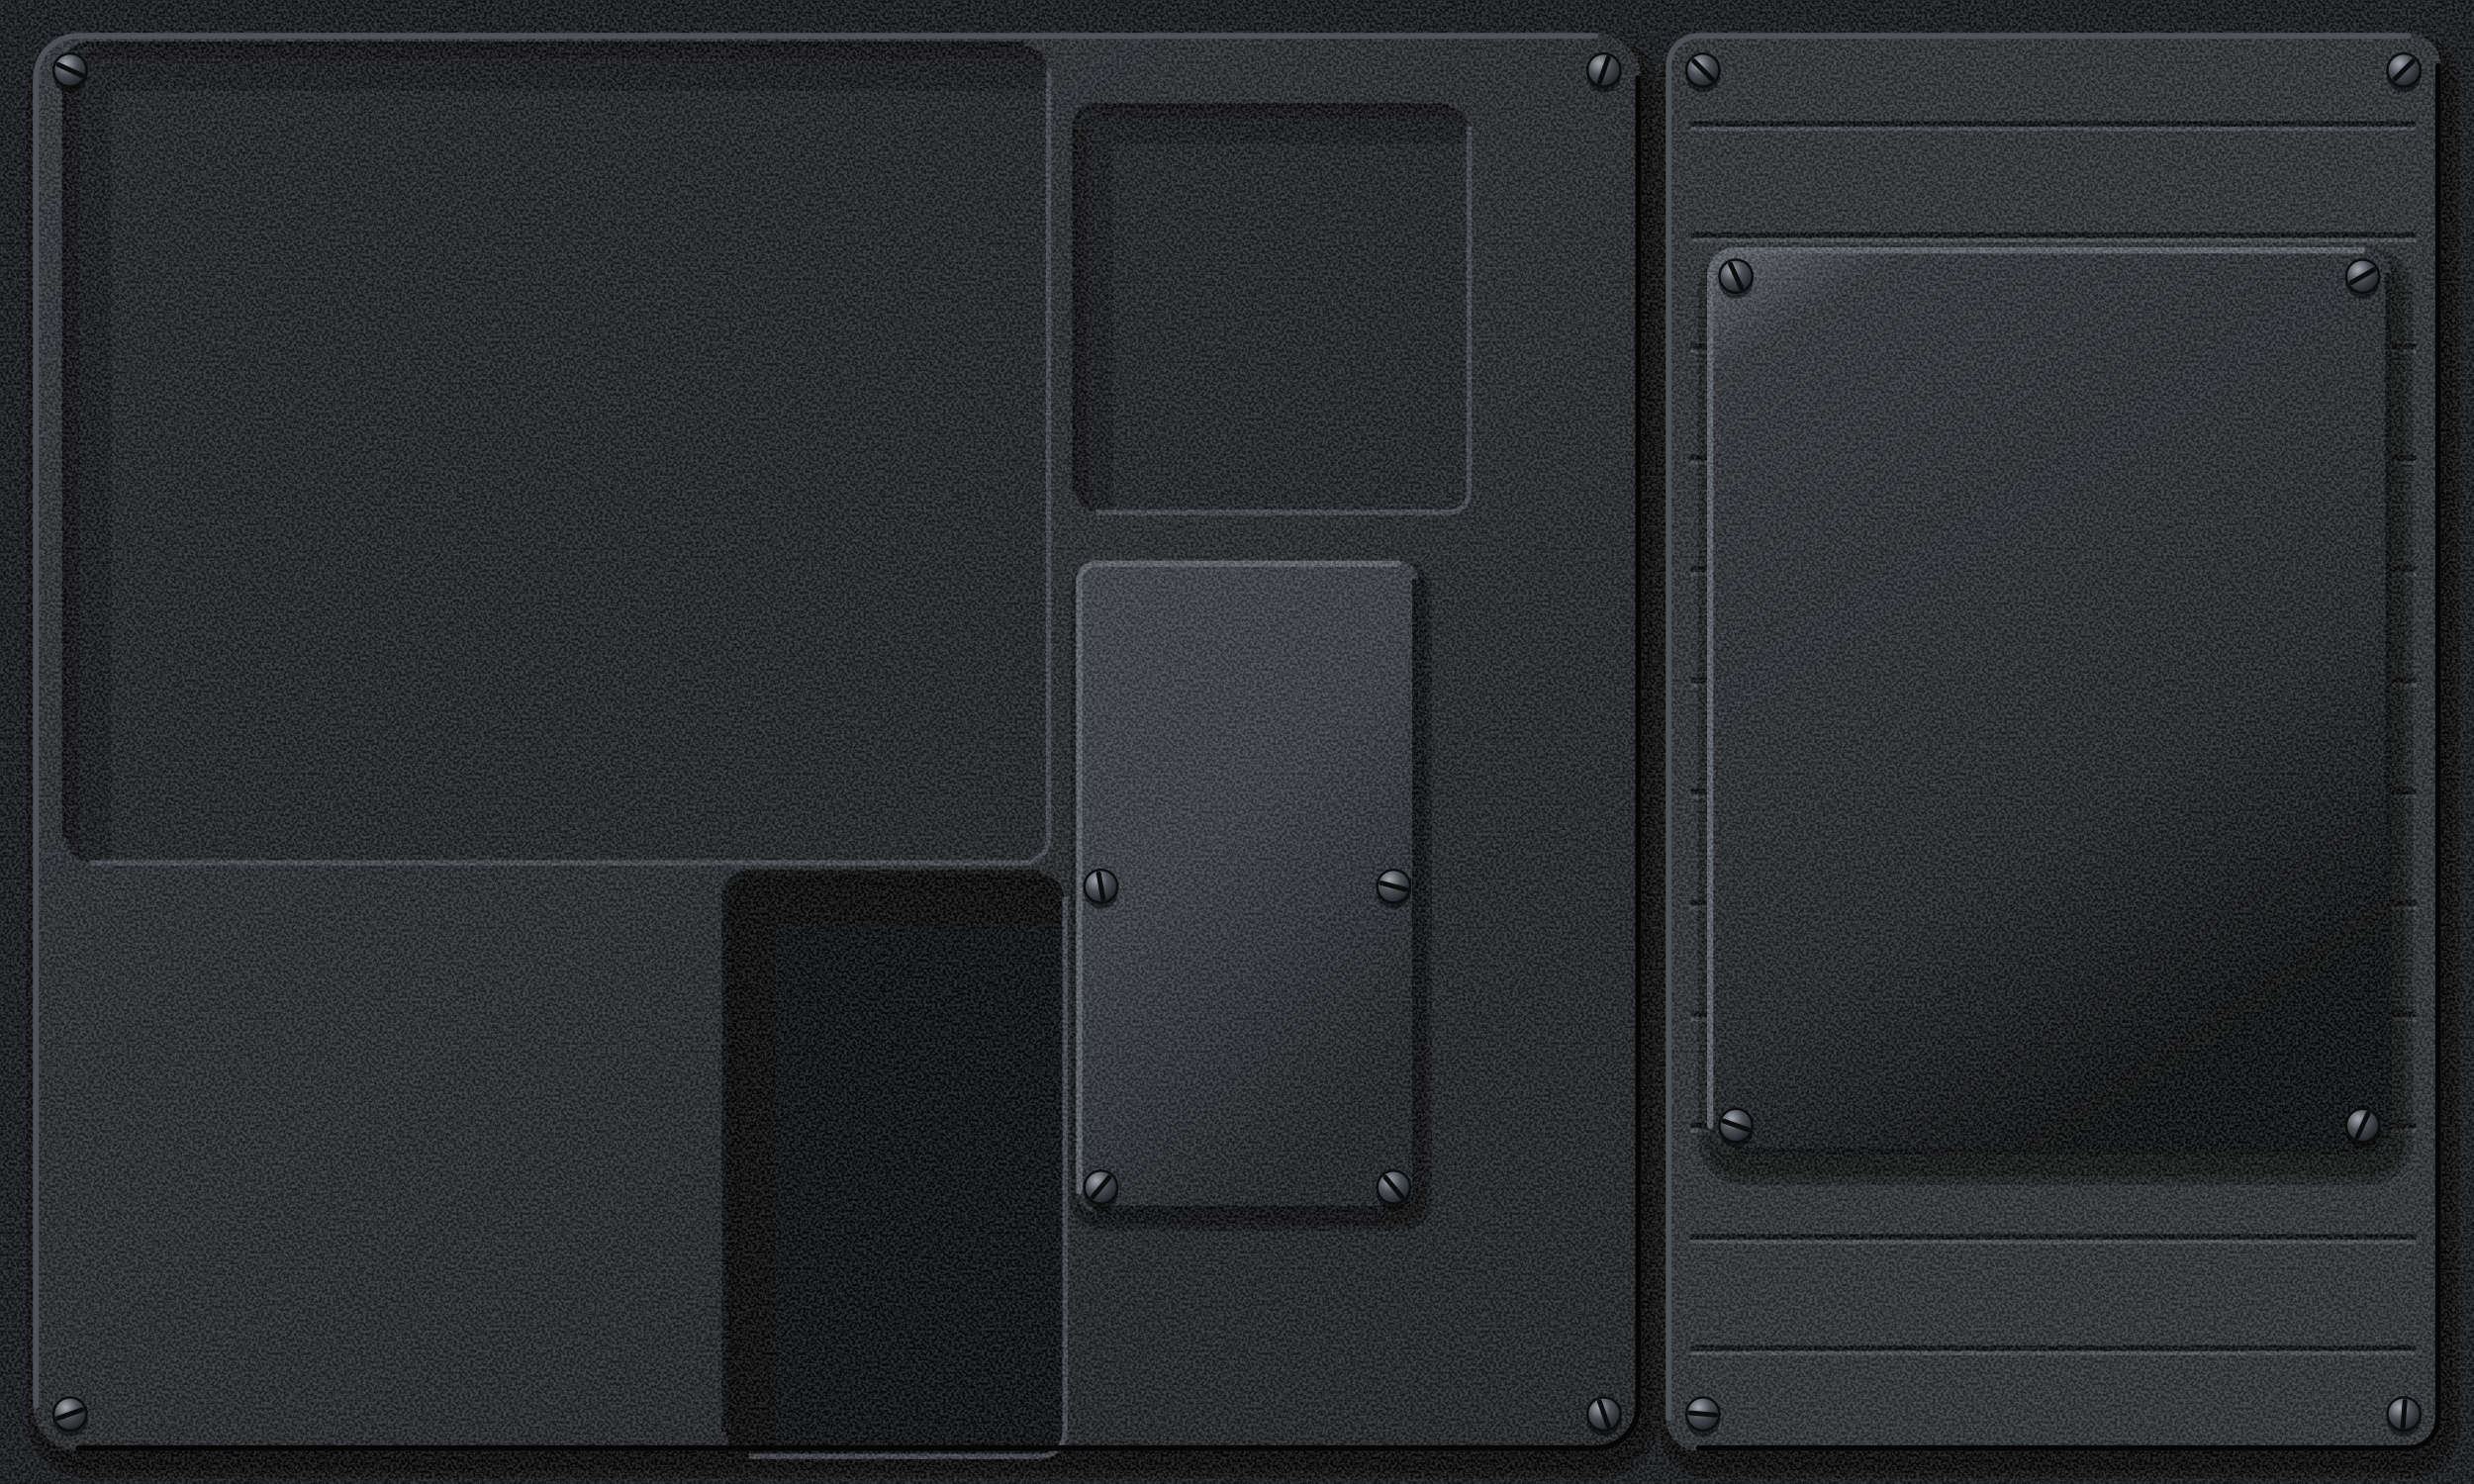
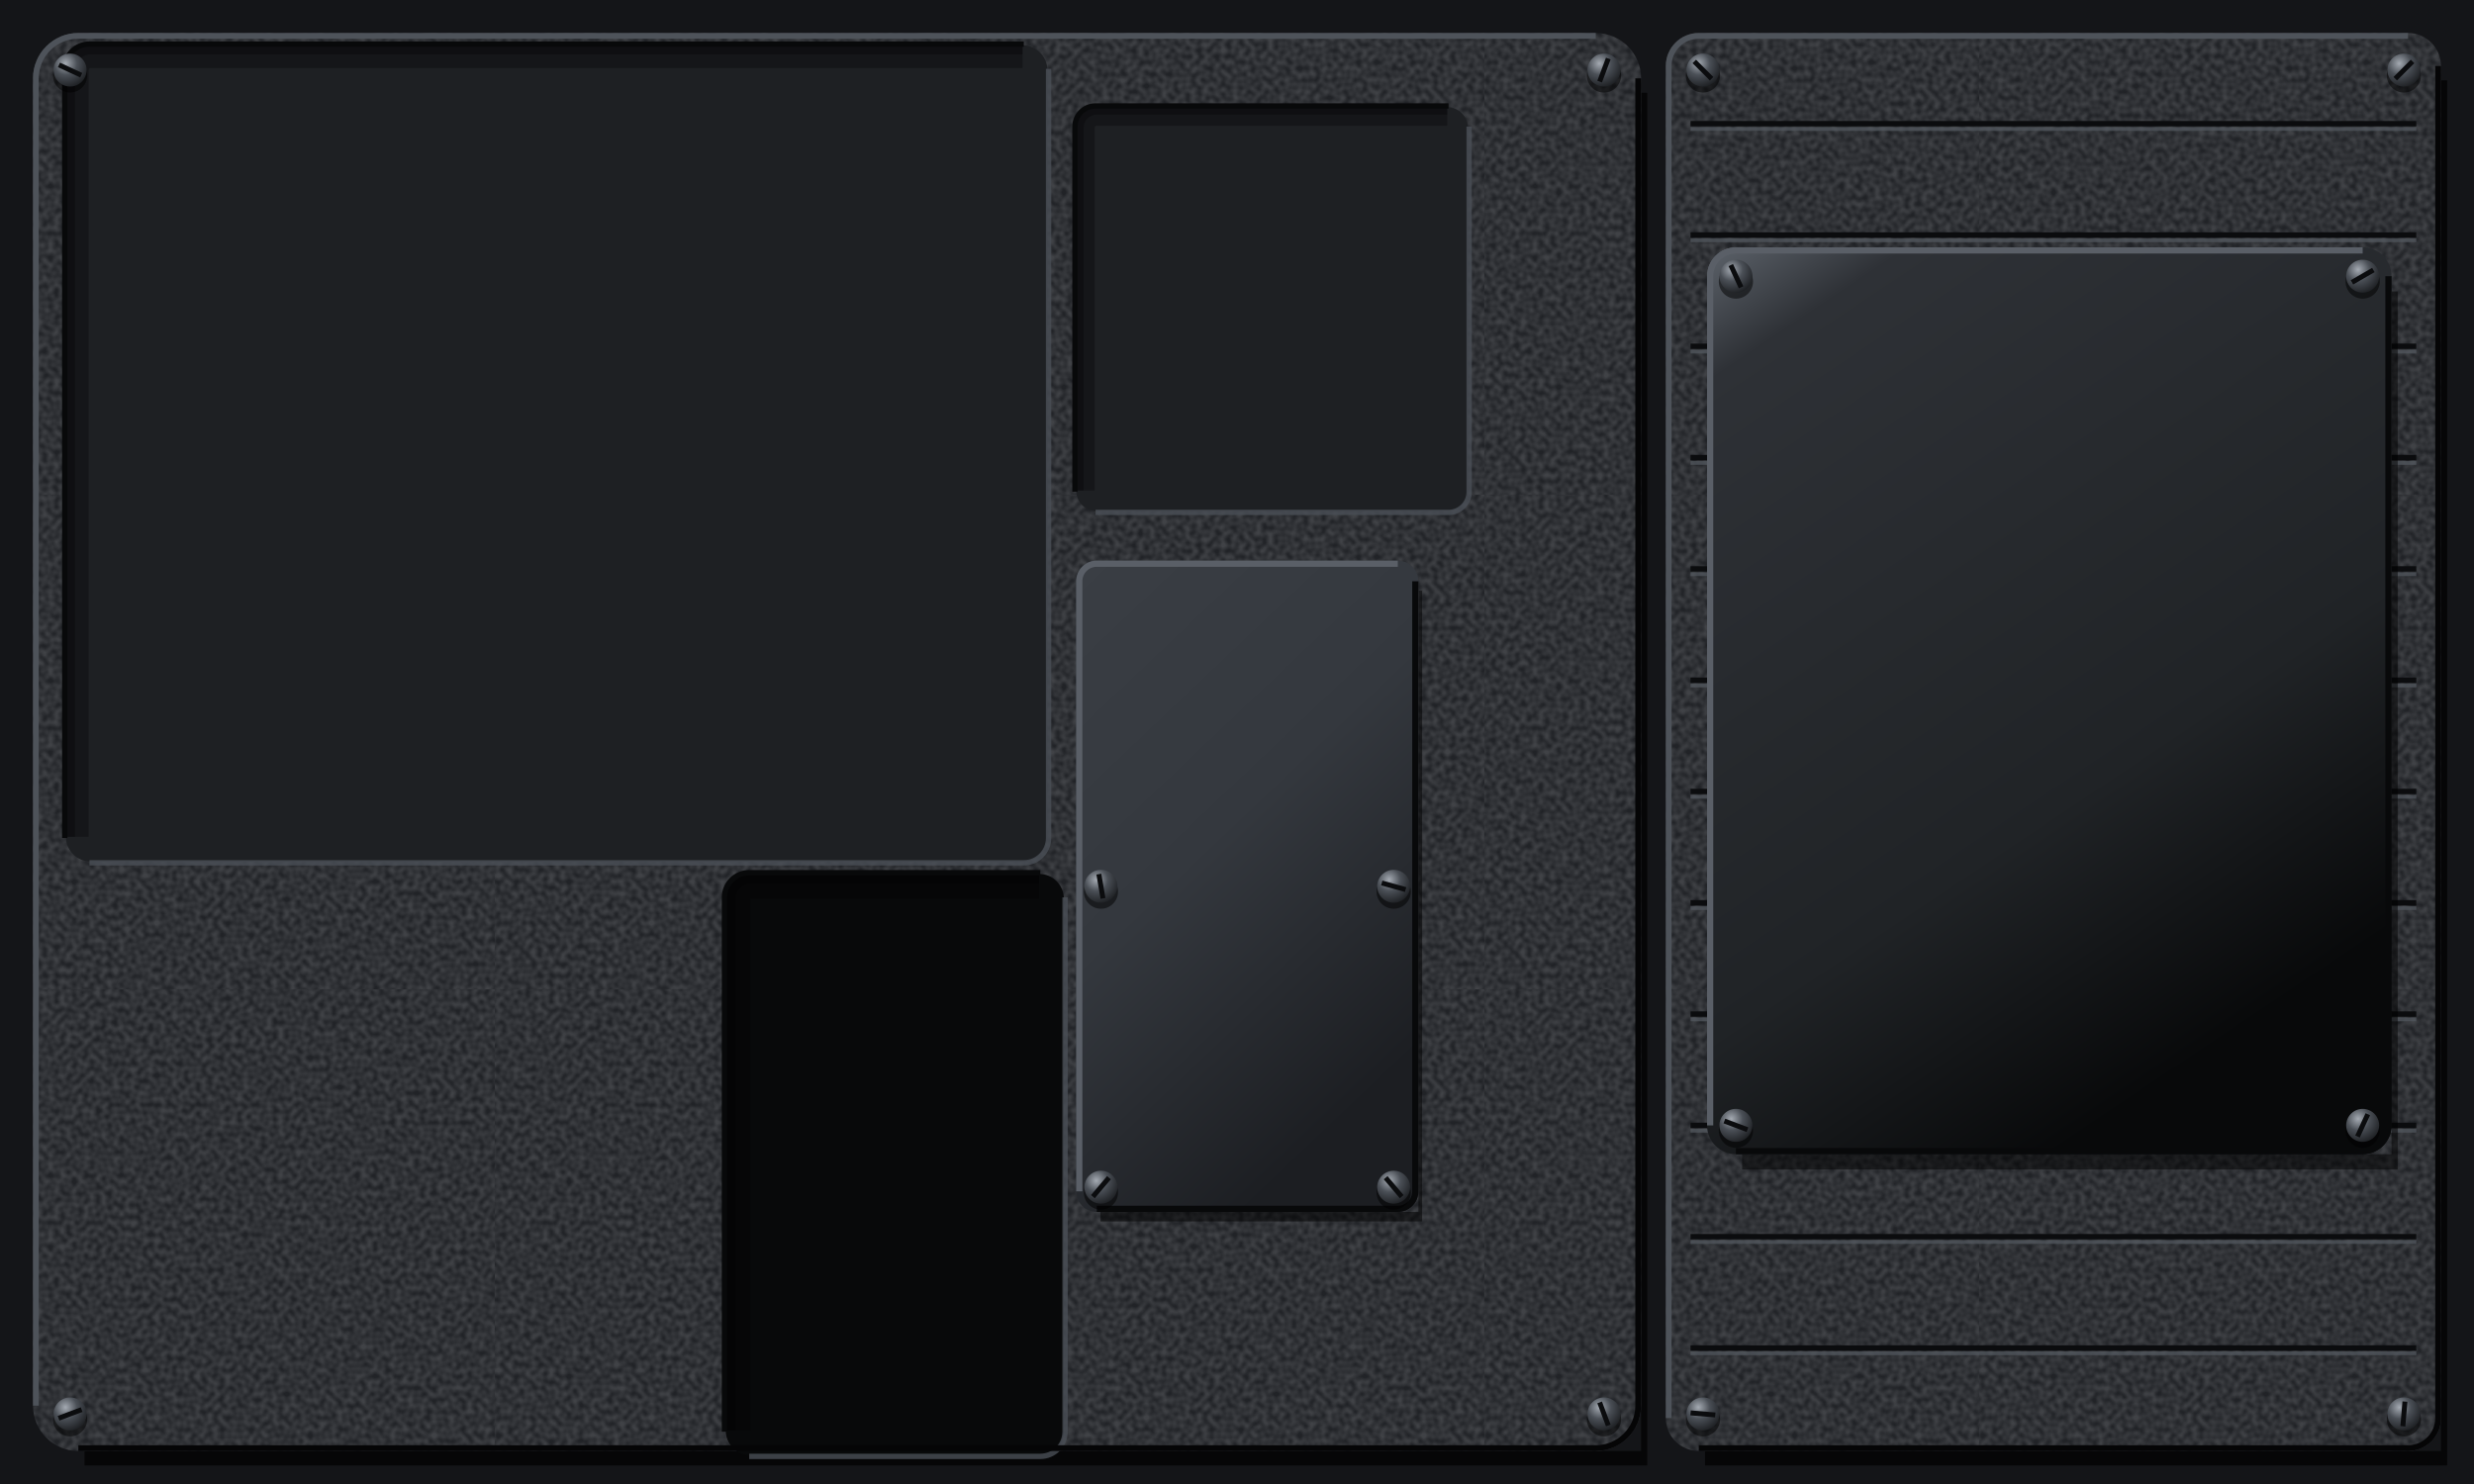
<svg xmlns="http://www.w3.org/2000/svg" viewBox="0 0 1200 720" preserveAspectRatio="xMidYMid slice">
  <defs>
    <filter id="nz" x="0" y="0" width="240" height="240" filterUnits="userSpaceOnUse" color-interpolation-filters="sRGB">
-       <feTurbulence type="fractalNoise" baseFrequency="0.75" numOctaves="2" seed="7" stitchTiles="stitch" />
-       <feColorMatrix values="3.2 0 0 0 -1.1 3.2 0 0 0 -1.1 3.2 0 0 0 -1.1 0 0 0 0 0.14" />
+       <feTurbulence type="fractalNoise" baseFrequency="0.35" numOctaves="1" seed="7" stitchTiles="stitch" />
+       <feColorMatrix values="2 0 0 0 -0.5 2 0 0 0 -0.5 2 0 0 0 -0.5 0 0 0 0 0.12" />
    </filter>
-     <pattern id="gr" width="240" height="240" patternUnits="userSpaceOnUse">
+     <pattern id="gp" width="240" height="240" patternUnits="userSpaceOnUse">
+       <rect width="240" height="240" fill="#26282C" />
      <rect width="240" height="240" filter="url(#nz)" />
    </pattern>
    <pattern id="br" width="300" height="7" patternUnits="userSpaceOnUse">
      <path d="M0 1.2H300M0 4.6H300" stroke="#FFFFFF" stroke-opacity=".16" stroke-width=".8" />
      <path d="M0 2.9H300M0 6.1H300" stroke="#000000" stroke-opacity=".1" stroke-width=".7" />
    </pattern>
    <linearGradient id="pp" gradientUnits="userSpaceOnUse" x1="0" y1="0" x2="540" y2="720">
      <stop offset="0" stop-color="#303338" />
      <stop offset=".45" stop-color="#26282C" />
      <stop offset="1" stop-color="#1D1F22" />
    </linearGradient>
    <linearGradient id="pl" x1="0" y1="0" x2=".35" y2="1">
      <stop offset="0" stop-color="#DADDE1" />
      <stop offset=".45" stop-color="#C6CACF" />
      <stop offset="1" stop-color="#A9AEB4" />
    </linearGradient>
    <linearGradient id="ps" x1="0" y1="0" x2=".5" y2="1">
      <stop offset="0" stop-color="#5E646C" />
      <stop offset=".12" stop-color="#2E3136" />
      <stop offset=".7" stop-color="#202326" />
      <stop offset="1" stop-color="#08090A" />
    </linearGradient>
    <linearGradient id="an" x1="0" y1="0" x2=".5" y2="1">
      <stop offset="0" stop-color="#3A3E44" />
      <stop offset=".5" stop-color="#34383E" />
      <stop offset="1" stop-color="#1C1E22" />
    </linearGradient>
+     <radialGradient id="sd" cx=".506" cy=".518" r=".5">
+       <stop offset=".86" stop-color="#000000" stop-opacity=".6" />
+       <stop offset=".91" stop-color="#000000" stop-opacity=".3" />
+       <stop offset=".956" stop-color="#000000" stop-opacity="0" />
+     </radialGradient>
    <radialGradient id="sh" cx=".36" cy=".3" r=".78">
      <stop offset="0" stop-color="#A4AAB2" />
      <stop offset=".45" stop-color="#4A4F56" />
      <stop offset="1" stop-color="#1A1C1F" />
    </radialGradient>
    <radialGradient id="rv" cx=".36" cy=".3" r=".78">
      <stop offset="0" stop-color="#F2F4F6" />
      <stop offset=".5" stop-color="#A9AEB4" />
      <stop offset="1" stop-color="#5E646B" />
    </radialGradient>
    <radialGradient id="ch" cx=".4" cy=".35" r=".7">
      <stop offset="0" stop-color="#E3E6EA" />
      <stop offset=".55" stop-color="#8E949B" />
      <stop offset=".85" stop-color="#4A4F56" />
      <stop offset="1" stop-color="#1A1C1F" />
    </radialGradient>
    <radialGradient id="hl" cx=".62" cy=".66" r=".62">
      <stop offset="0" stop-color="#000000" />
      <stop offset=".7" stop-color="#050506" />
      <stop offset="1" stop-color="#1A1C1F" />
    </radialGradient>
    <radialGradient id="kn" cx=".38" cy=".32" r=".72">
      <stop offset="0" stop-color="#6E747C" />
      <stop offset=".5" stop-color="#2E3136" />
      <stop offset="1" stop-color="#0E0F11" />
    </radialGradient>
    <radialGradient id="ln" cx=".4" cy=".35" r=".7">
      <stop offset="0" stop-color="#2E3238" />
      <stop offset=".7" stop-color="#1B1E22" />
      <stop offset="1" stop-color="#0A0B0C" />
    </radialGradient>
  </defs>
  <rect x="0" y="0" width="1200" height="720" fill="#141518" />
-   <g fill="none" stroke="#000000" stroke-linejoin="round" stroke-opacity="0.5">
-     <rect x="23" y="27" width="772" height="680" rx="18" stroke-width="20" />
-     <rect x="23" y="27" width="772" height="680" rx="18" stroke-width="12.8" />
-   </g>
-   <rect x="16" y="16" width="780" height="688" rx="22" fill="url(#pp)" />
-   <g fill="none" stroke="#000000" stroke-linejoin="round" stroke-opacity="0.5">
-     <rect x="815" y="27" width="368" height="680" rx="12" stroke-width="20" />
-     <rect x="815" y="27" width="368" height="680" rx="12" stroke-width="12.8" />
-   </g>
-   <rect x="808" y="16" width="376" height="688" rx="16" fill="#2B2E32" />
+   <path d="M796 45h3V711H41v-7H796z" fill="#000000" fill-opacity="0.7" />
+   <rect x="16" y="16" width="780" height="688" rx="22" fill="url(#gp)" />
+   <path d="M1184 39h3V711H827v-7H1184z" fill="#000000" fill-opacity="0.7" />
+   <rect x="808" y="16" width="376" height="688" rx="16" fill="url(#gp)" />
  <path d="M820 60H1172" stroke="#0B0C0E" stroke-width="2.6" />
  <path d="M820 62.6H1172" stroke="#555A61" stroke-opacity="0.7" stroke-width="1.8" />
  <path d="M820 114H1172" stroke="#0B0C0E" stroke-width="2.6" />
  <path d="M820 116.6H1172" stroke="#555A61" stroke-opacity="0.7" stroke-width="1.8" />
  <path d="M820 168H1172" stroke="#0B0C0E" stroke-width="2.6" />
  <path d="M820 170.6H1172" stroke="#555A61" stroke-opacity="0.7" stroke-width="1.8" />
  <path d="M820 222H1172" stroke="#0B0C0E" stroke-width="2.6" />
  <path d="M820 224.6H1172" stroke="#555A61" stroke-opacity="0.7" stroke-width="1.8" />
  <path d="M820 276H1172" stroke="#0B0C0E" stroke-width="2.6" />
  <path d="M820 278.6H1172" stroke="#555A61" stroke-opacity="0.7" stroke-width="1.8" />
  <path d="M820 330H1172" stroke="#0B0C0E" stroke-width="2.6" />
  <path d="M820 332.6H1172" stroke="#555A61" stroke-opacity="0.7" stroke-width="1.8" />
  <path d="M820 384H1172" stroke="#0B0C0E" stroke-width="2.6" />
  <path d="M820 386.6H1172" stroke="#555A61" stroke-opacity="0.7" stroke-width="1.8" />
  <path d="M820 438H1172" stroke="#0B0C0E" stroke-width="2.6" />
  <path d="M820 440.6H1172" stroke="#555A61" stroke-opacity="0.7" stroke-width="1.8" />
  <path d="M820 492H1172" stroke="#0B0C0E" stroke-width="2.6" />
  <path d="M820 494.6H1172" stroke="#555A61" stroke-opacity="0.7" stroke-width="1.8" />
  <path d="M820 546H1172" stroke="#0B0C0E" stroke-width="2.6" />
  <path d="M820 548.6H1172" stroke="#555A61" stroke-opacity="0.7" stroke-width="1.8" />
  <path d="M820 600H1172" stroke="#0B0C0E" stroke-width="2.6" />
  <path d="M820 602.6H1172" stroke="#555A61" stroke-opacity="0.7" stroke-width="1.8" />
  <path d="M820 654H1172" stroke="#0B0C0E" stroke-width="2.6" />
  <path d="M820 656.6H1172" stroke="#555A61" stroke-opacity="0.7" stroke-width="1.8" />
  <rect x="32" y="22" width="476" height="396" rx="12" fill="#1E2023" />
-   <clipPath id="ic0">
-     <rect x="32" y="22" width="476" height="396" rx="12" />
-   </clipPath>
-   <g clip-path="url(#ic0)" fill="none" stroke="#000000">
-     <rect x="43" y="33" width="476" height="396" rx="12" stroke-width="22" stroke-opacity="0.3" />
-     <rect x="35.3" y="25.3" width="476" height="396" rx="12" stroke-width="6.6" stroke-opacity="0.3" />
-   </g>
+   <path d="M37.5 406V34A6.5 6.5 0 0 1 44 27.5H496" fill="none" stroke="#000000" stroke-opacity="0.3" stroke-width="11" />
+   <path d="M34.2 406V34A9.8 9.8 0 0 1 44 24.2H496" fill="none" stroke="#000000" stroke-opacity="0.3" stroke-width="4.4" />
  <path d="M508.6 33.4V406.6A12 12 0 0 1 496.6 418.6H43.4" fill="none" stroke="#4A4F56" stroke-opacity="0.8" stroke-width="2.6" />
  <path d="M31.4 406.6V33.4A12 12 0 0 1 43.4 21.4H496.6" fill="none" stroke="#08090A" stroke-width="2.6" />
  <rect x="522" y="52" width="190" height="196" rx="10" fill="#1E2023" />
-   <clipPath id="ic1">
-     <rect x="522" y="52" width="190" height="196" rx="10" />
-   </clipPath>
-   <g clip-path="url(#ic1)" fill="none" stroke="#000000">
-     <rect x="531" y="61" width="190" height="196" rx="10" stroke-width="18" stroke-opacity="0.3" />
-     <rect x="524.7" y="54.7" width="190" height="196" rx="10" stroke-width="5.4" stroke-opacity="0.3" />
-   </g>
+   <path d="M526.5 238V62A5.5 5.5 0 0 1 532 56.5H702" fill="none" stroke="#000000" stroke-opacity="0.3" stroke-width="9" />
+   <path d="M523.8 238V62A8.2 8.2 0 0 1 532 53.8H702" fill="none" stroke="#000000" stroke-opacity="0.3" stroke-width="3.6" />
  <path d="M712.6 61.4V238.6A10 10 0 0 1 702.6 248.6H531.4" fill="none" stroke="#4A4F56" stroke-opacity="0.8" stroke-width="2.6" />
  <path d="M521.4 238.6V61.4A10 10 0 0 1 531.4 51.4H702.6" fill="none" stroke="#08090A" stroke-width="2.6" />
  <rect x="352" y="424" width="164" height="282" rx="12" fill="#08090A" />
-   <clipPath id="ic2">
-     <rect x="352" y="424" width="164" height="282" rx="12" />
-   </clipPath>
-   <g clip-path="url(#ic2)" fill="none" stroke="#000000">
-     <rect x="364" y="436" width="164" height="282" rx="12" stroke-width="24" stroke-opacity="0.3" />
-     <rect x="355.6" y="427.6" width="164" height="282" rx="12" stroke-width="7.2" stroke-opacity="0.3" />
-   </g>
+   <path d="M358 694V436A6 6 0 0 1 364 430H504" fill="none" stroke="#000000" stroke-opacity="0.3" stroke-width="12" />
+   <path d="M354.4 694V436A9.6 9.6 0 0 1 364 426.4H504" fill="none" stroke="#000000" stroke-opacity="0.3" stroke-width="4.8" />
  <path d="M516.6 435.4V694.6A12 12 0 0 1 504.6 706.6H363.4" fill="none" stroke="#4A4F56" stroke-opacity="0.8" stroke-width="2.6" />
  <path d="M351.4 694.6V435.4A12 12 0 0 1 363.4 423.4H504.6" fill="none" stroke="#08090A" stroke-width="2.6" />
-   <g fill="none" stroke="#000000" stroke-linejoin="round" stroke-opacity="0.4">
-     <rect x="526.7" y="279.4" width="160.4" height="310.4" rx="7.2" stroke-width="14.9" />
-     <rect x="526.7" y="279.4" width="160.4" height="310.4" rx="7.2" stroke-width="9.3" />
-   </g>
+   <path d="M688 286.6h1.8V592.6H533.8v-4.6H688z" fill="#000000" fill-opacity="0.5" />
  <rect x="522" y="272" width="166" height="316" rx="10" fill="url(#an)" />
-   <path d="M523.5 578V282A8.5 8.5 0 0 1 532 273.5H678" fill="none" stroke="#5A5F67" stroke-width="3" stroke-linecap="round" />
-   <path d="M686.5 282V578A8.5 8.5 0 0 1 678 586.5H532" fill="none" stroke="#08090A" stroke-width="3" stroke-linecap="round" />
-   <g fill="none" stroke="#000000" stroke-linejoin="round" stroke-opacity="0.4">
-     <rect x="835.2" y="131.7" width="323.6" height="431.6" rx="9.8" stroke-width="23.2" />
-     <rect x="835.2" y="131.7" width="323.6" height="431.6" rx="9.8" stroke-width="14.4" />
-   </g>
+   <path d="M523.5 578V282A8.5 8.5 0 0 1 532 273.5H678" fill="none" stroke="#5A5F67" stroke-width="3" />
+   <path d="M686.5 282V578A8.5 8.5 0 0 1 678 586.5H532" fill="none" stroke="#08090A" stroke-width="3" />
+   <path d="M1160 141.4h3V567.4H845v-7.4H1160z" fill="#000000" fill-opacity="0.5" />
  <rect x="828" y="120" width="332" height="440" rx="14" fill="url(#ps)" />
-   <path d="M829.5 546V134A12.5 12.5 0 0 1 842 121.5H1146" fill="none" stroke="#5A5F67" stroke-width="3" stroke-linecap="round" />
-   <path d="M1158.5 134V546A12.5 12.5 0 0 1 1146 558.5H842" fill="none" stroke="#08090A" stroke-width="3" stroke-linecap="round" />
-   <rect x="0" y="0" width="1200" height="720" fill="url(#gr)" />
-   <path d="M17.4 682V38A20.6 20.6 0 0 1 38 17.4H774" fill="none" stroke="#4E535A" stroke-width="2.8" stroke-linecap="round" />
-   <path d="M794.6 38V682A20.6 20.6 0 0 1 774 702.6H38" fill="none" stroke="#050506" stroke-width="2.8" stroke-linecap="round" />
-   <path d="M809.4 688V32A14.6 14.6 0 0 1 824 17.4H1168" fill="none" stroke="#4E535A" stroke-width="2.8" stroke-linecap="round" />
-   <path d="M1182.6 32V688A14.6 14.6 0 0 1 1168 702.6H824" fill="none" stroke="#050506" stroke-width="2.8" stroke-linecap="round" />
+   <path d="M829.5 546V134A12.5 12.5 0 0 1 842 121.5H1146" fill="none" stroke="#5A5F67" stroke-width="3" />
+   <path d="M1158.5 134V546A12.5 12.5 0 0 1 1146 558.5H842" fill="none" stroke="#08090A" stroke-width="3" />
+   <path d="M17.4 682V38A20.6 20.6 0 0 1 38 17.4H774" fill="none" stroke="#4E535A" stroke-width="2.8" />
+   <path d="M794.6 38V682A20.6 20.6 0 0 1 774 702.6H38" fill="none" stroke="#050506" stroke-width="2.8" />
+   <path d="M809.4 688V32A14.6 14.6 0 0 1 824 17.4H1168" fill="none" stroke="#4E535A" stroke-width="2.8" />
+   <path d="M1182.6 32V688A14.6 14.6 0 0 1 1168 702.6H824" fill="none" stroke="#050506" stroke-width="2.8" />
  <circle cx="34" cy="36.6" r="8.3" fill="#000000" fill-opacity="0.5" />
-   <circle cx="34" cy="34" r="8" fill="url(#sh)" stroke="#0B0C0E" stroke-width="1.2" />
-   <path d="M28.3 31.4L39.7 36.6" stroke="#0B0C0E" stroke-width="2.4" stroke-linecap="round" />
+   <circle cx="34" cy="34" r="8" fill="url(#sh)" />
+   <path d="M28.6 31.5L39.4 36.5" stroke="#0B0C0E" stroke-width="2.4" />
  <circle cx="778" cy="36.6" r="8.3" fill="#000000" fill-opacity="0.5" />
-   <circle cx="778" cy="34" r="8" fill="url(#sh)" stroke="#0B0C0E" stroke-width="1.2" />
-   <path d="M780.1 28.1L775.9 39.9" stroke="#0B0C0E" stroke-width="2.4" stroke-linecap="round" />
+   <circle cx="778" cy="34" r="8" fill="url(#sh)" />
+   <path d="M780.1 28.4L775.9 39.6" stroke="#0B0C0E" stroke-width="2.4" />
  <circle cx="34" cy="688.6" r="8.3" fill="#000000" fill-opacity="0.5" />
-   <circle cx="34" cy="686" r="8" fill="url(#sh)" stroke="#0B0C0E" stroke-width="1.2" />
-   <path d="M39.9 683.9L28.1 688.1" stroke="#0B0C0E" stroke-width="2.4" stroke-linecap="round" />
+   <circle cx="34" cy="686" r="8" fill="url(#sh)" />
+   <path d="M39.6 683.9L28.4 688.1" stroke="#0B0C0E" stroke-width="2.4" />
  <circle cx="778" cy="688.6" r="8.3" fill="#000000" fill-opacity="0.5" />
-   <circle cx="778" cy="686" r="8" fill="url(#sh)" stroke="#0B0C0E" stroke-width="1.2" />
-   <path d="M775.9 680.1L780.1 691.9" stroke="#0B0C0E" stroke-width="2.4" stroke-linecap="round" />
+   <circle cx="778" cy="686" r="8" fill="url(#sh)" />
+   <path d="M775.9 680.4L780.1 691.6" stroke="#0B0C0E" stroke-width="2.4" />
  <circle cx="826" cy="36.6" r="8.3" fill="#000000" fill-opacity="0.5" />
-   <circle cx="826" cy="34" r="8" fill="url(#sh)" stroke="#0B0C0E" stroke-width="1.2" />
-   <path d="M821.6 29.6L830.4 38.4" stroke="#0B0C0E" stroke-width="2.4" stroke-linecap="round" />
+   <circle cx="826" cy="34" r="8" fill="url(#sh)" />
+   <path d="M821.8 29.8L830.2 38.2" stroke="#0B0C0E" stroke-width="2.4" />
  <circle cx="1166" cy="36.6" r="8.3" fill="#000000" fill-opacity="0.5" />
-   <circle cx="1166" cy="34" r="8" fill="url(#sh)" stroke="#0B0C0E" stroke-width="1.2" />
-   <path d="M1170.4 29.6L1161.6 38.4" stroke="#0B0C0E" stroke-width="2.4" stroke-linecap="round" />
+   <circle cx="1166" cy="34" r="8" fill="url(#sh)" />
+   <path d="M1170.2 29.8L1161.8 38.2" stroke="#0B0C0E" stroke-width="2.4" />
  <circle cx="826" cy="688.6" r="8.3" fill="#000000" fill-opacity="0.5" />
-   <circle cx="826" cy="686" r="8" fill="url(#sh)" stroke="#0B0C0E" stroke-width="1.2" />
-   <path d="M819.8 685.5L832.2 686.5" stroke="#0B0C0E" stroke-width="2.4" stroke-linecap="round" />
+   <circle cx="826" cy="686" r="8" fill="url(#sh)" />
+   <path d="M820 685.5L832 686.5" stroke="#0B0C0E" stroke-width="2.4" />
  <circle cx="1166" cy="688.6" r="8.3" fill="#000000" fill-opacity="0.5" />
-   <circle cx="1166" cy="686" r="8" fill="url(#sh)" stroke="#0B0C0E" stroke-width="1.2" />
-   <path d="M1166.5 679.8L1165.5 692.2" stroke="#0B0C0E" stroke-width="2.4" stroke-linecap="round" />
+   <circle cx="1166" cy="686" r="8" fill="url(#sh)" />
+   <path d="M1166.5 680L1165.5 692" stroke="#0B0C0E" stroke-width="2.4" />
  <circle cx="534" cy="432.6" r="8.3" fill="#000000" fill-opacity="0.5" />
-   <circle cx="534" cy="430" r="8" fill="url(#sh)" stroke="#0B0C0E" stroke-width="1.2" />
-   <path d="M532.9 423.9L535.1 436.1" stroke="#0B0C0E" stroke-width="2.4" stroke-linecap="round" />
+   <circle cx="534" cy="430" r="8" fill="url(#sh)" />
+   <path d="M533 424.1L535 435.9" stroke="#0B0C0E" stroke-width="2.4" />
  <circle cx="676" cy="432.6" r="8.3" fill="#000000" fill-opacity="0.5" />
-   <circle cx="676" cy="430" r="8" fill="url(#sh)" stroke="#0B0C0E" stroke-width="1.2" />
-   <path d="M670 428.4L682 431.6" stroke="#0B0C0E" stroke-width="2.4" stroke-linecap="round" />
+   <circle cx="676" cy="430" r="8" fill="url(#sh)" />
+   <path d="M670.2 428.4L681.8 431.6" stroke="#0B0C0E" stroke-width="2.4" />
  <circle cx="534" cy="578.6" r="8.3" fill="#000000" fill-opacity="0.5" />
-   <circle cx="534" cy="576" r="8" fill="url(#sh)" stroke="#0B0C0E" stroke-width="1.2" />
-   <path d="M538 571.2L530 580.8" stroke="#0B0C0E" stroke-width="2.4" stroke-linecap="round" />
+   <circle cx="534" cy="576" r="8" fill="url(#sh)" />
+   <path d="M537.9 571.4L530.1 580.6" stroke="#0B0C0E" stroke-width="2.4" />
  <circle cx="676" cy="578.6" r="8.3" fill="#000000" fill-opacity="0.5" />
-   <circle cx="676" cy="576" r="8" fill="url(#sh)" stroke="#0B0C0E" stroke-width="1.2" />
-   <path d="M672 571.2L680 580.8" stroke="#0B0C0E" stroke-width="2.4" stroke-linecap="round" />
+   <circle cx="676" cy="576" r="8" fill="url(#sh)" />
+   <path d="M672.1 571.4L679.9 580.6" stroke="#0B0C0E" stroke-width="2.4" />
  <circle cx="842" cy="136.6" r="8.3" fill="#000000" fill-opacity="0.5" />
-   <circle cx="842" cy="134" r="8" fill="url(#sh)" stroke="#0B0C0E" stroke-width="1.2" />
-   <path d="M839.4 128.3L844.6 139.7" stroke="#0B0C0E" stroke-width="2.4" stroke-linecap="round" />
+   <circle cx="842" cy="134" r="8" fill="url(#sh)" />
+   <path d="M839.5 128.6L844.5 139.4" stroke="#0B0C0E" stroke-width="2.4" />
  <circle cx="1146" cy="136.6" r="8.3" fill="#000000" fill-opacity="0.5" />
-   <circle cx="1146" cy="134" r="8" fill="url(#sh)" stroke="#0B0C0E" stroke-width="1.2" />
-   <path d="M1151.4 130.9L1140.6 137.1" stroke="#0B0C0E" stroke-width="2.4" stroke-linecap="round" />
+   <circle cx="1146" cy="134" r="8" fill="url(#sh)" />
+   <path d="M1151.2 131L1140.8 137" stroke="#0B0C0E" stroke-width="2.4" />
  <circle cx="842" cy="548.6" r="8.3" fill="#000000" fill-opacity="0.5" />
-   <circle cx="842" cy="546" r="8" fill="url(#sh)" stroke="#0B0C0E" stroke-width="1.2" />
-   <path d="M836.1 543.9L847.9 548.1" stroke="#0B0C0E" stroke-width="2.4" stroke-linecap="round" />
+   <circle cx="842" cy="546" r="8" fill="url(#sh)" />
+   <path d="M836.4 543.9L847.6 548.1" stroke="#0B0C0E" stroke-width="2.4" />
  <circle cx="1146" cy="548.6" r="8.3" fill="#000000" fill-opacity="0.5" />
-   <circle cx="1146" cy="546" r="8" fill="url(#sh)" stroke="#0B0C0E" stroke-width="1.2" />
-   <path d="M1148.6 540.3L1143.4 551.7" stroke="#0B0C0E" stroke-width="2.4" stroke-linecap="round" />
+   <circle cx="1146" cy="546" r="8" fill="url(#sh)" />
+   <path d="M1148.5 540.6L1143.5 551.4" stroke="#0B0C0E" stroke-width="2.4" />
</svg>
